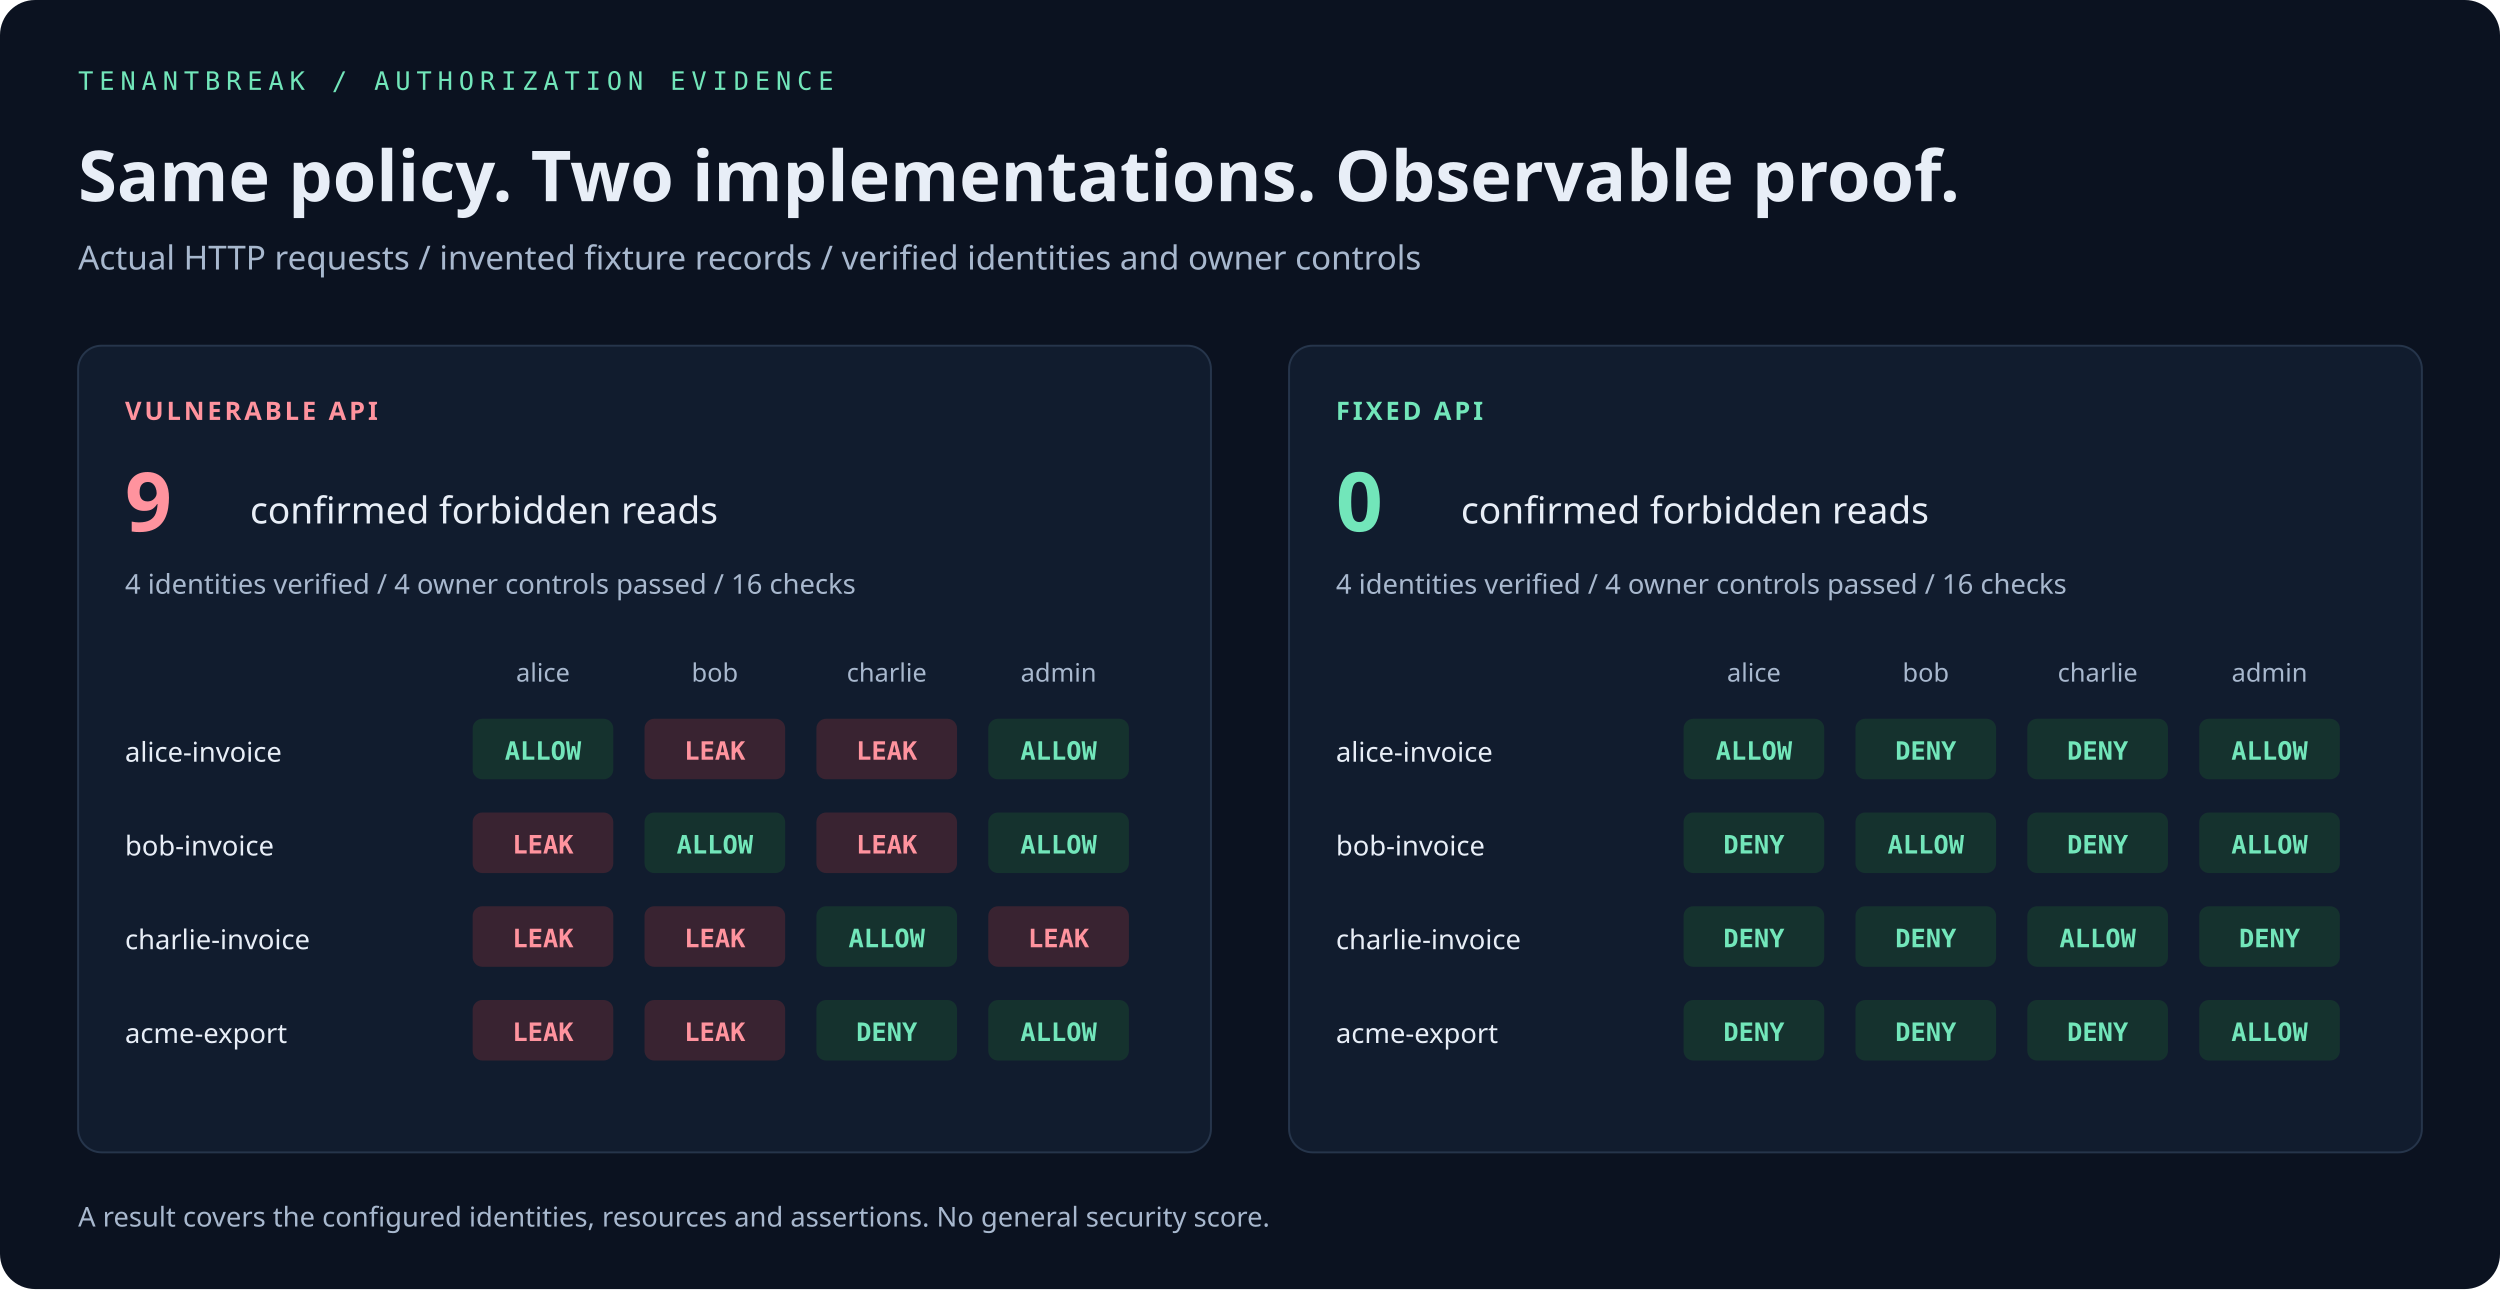
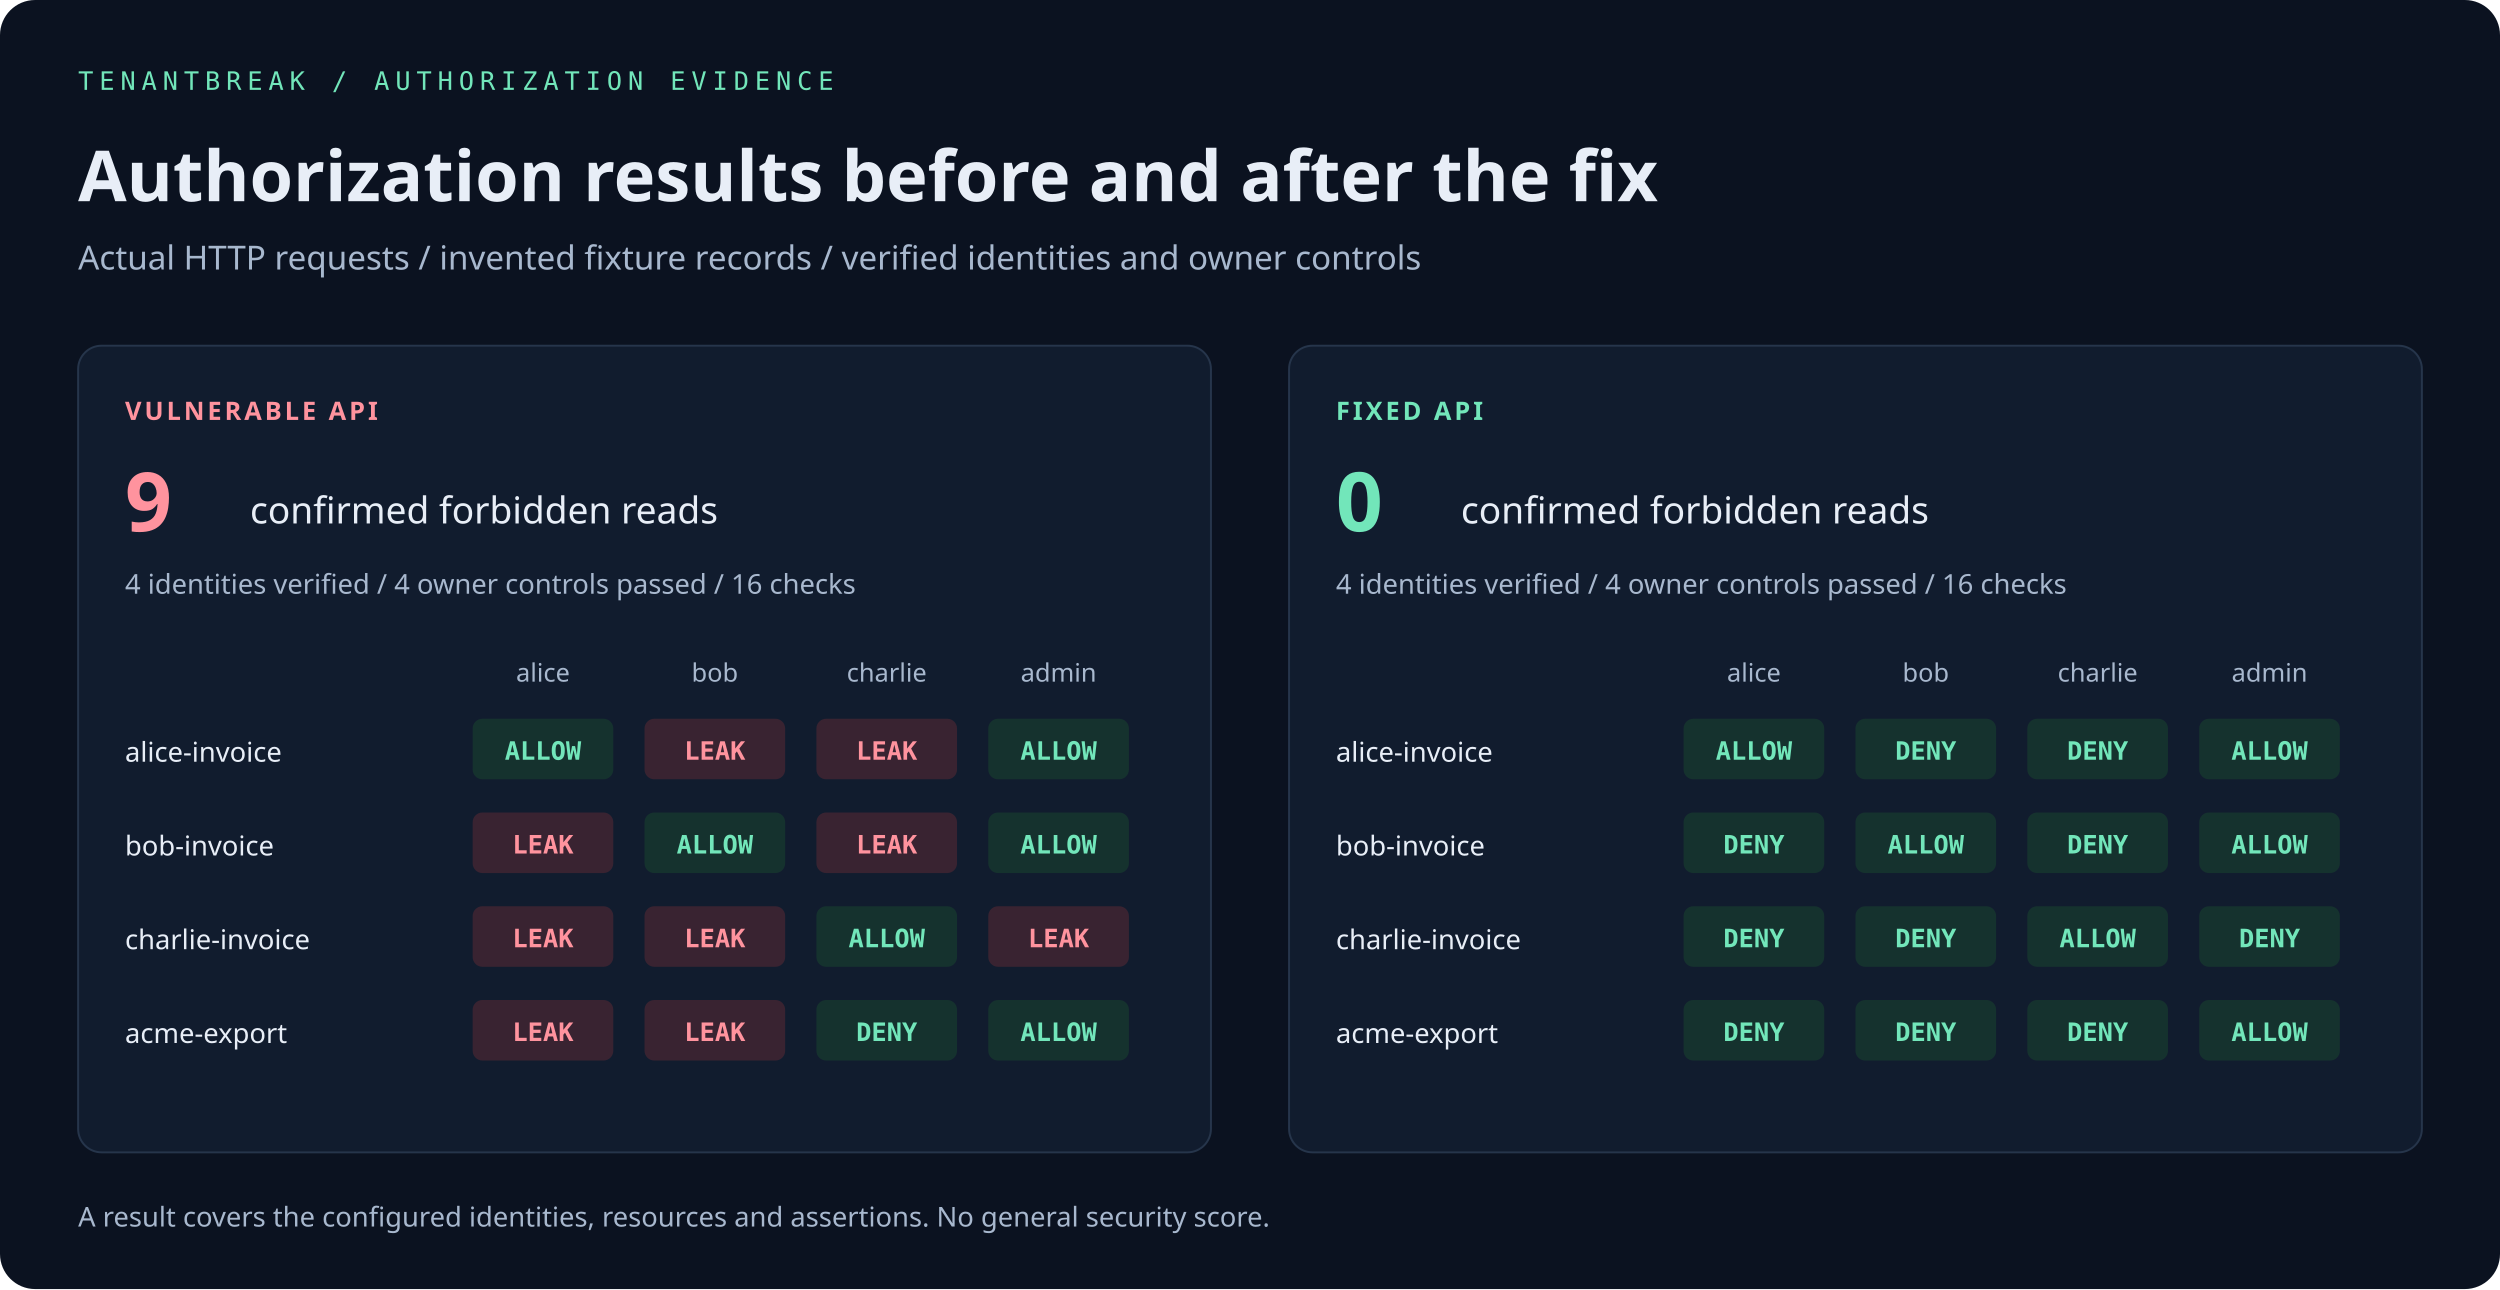
<svg xmlns="http://www.w3.org/2000/svg" width="1280" height="660" viewBox="0 0 1280 660" role="img" aria-labelledby="title desc">
  <rect width="1280" height="660" rx="18" fill="#0b1220" />
  <g font-family="system-ui,Segoe UI,sans-serif">
    <text x="40" y="46" fill="#72e6ba" font-family="monospace" font-size="13" letter-spacing="3">TENANTBREAK / AUTHORIZATION EVIDENCE</text>
-     <text x="40" y="103" fill="#e8eef7" font-size="36" font-weight="700">Same policy. Two implementations. Observable proof.</text>
+     <text x="40" y="103" fill="#e8eef7" font-size="36" font-weight="700">Authorization results before and after the fix</text>
    <text x="40" y="138" fill="#a8b8ce" font-size="17">Actual HTTP requests / invented fixture records / verified identities and owner controls</text>
    <rect x="40" y="177" width="580" height="413" rx="12" fill="#111c2e" stroke="#26354b" />
    <text x="64" y="215" fill="#ff939e" font-size="13" font-weight="700" letter-spacing="1.5">VULNERABLE API</text>
    <text x="64" y="272" fill="#ff939e" font-size="42" font-weight="700">9</text>
    <text x="128" y="268" fill="#e8eef7" font-size="19">confirmed forbidden reads</text>
    <text x="64" y="304" fill="#a8b8ce" font-size="14">4 identities verified / 4 owner controls passed / 16 checks</text>
    <text x="278" y="349" text-anchor="middle" fill="#a8b8ce" font-size="13">alice</text>
    <text x="366" y="349" text-anchor="middle" fill="#a8b8ce" font-size="13">bob</text>
    <text x="454" y="349" text-anchor="middle" fill="#a8b8ce" font-size="13">charlie</text>
    <text x="542" y="349" text-anchor="middle" fill="#a8b8ce" font-size="13">admin</text>
    <text x="64" y="390" fill="#e8eef7" font-size="14">alice-invoice</text>
    <rect x="242" y="368" width="72" height="31" rx="5" fill="#15322e" />
    <text x="278" y="389" text-anchor="middle" fill="#72e6ba" font-family="monospace" font-size="13" font-weight="700">ALLOW</text>
    <rect x="330" y="368" width="72" height="31" rx="5" fill="#392331" />
    <text x="366" y="389" text-anchor="middle" fill="#ff939e" font-family="monospace" font-size="13" font-weight="700">LEAK</text>
    <rect x="418" y="368" width="72" height="31" rx="5" fill="#392331" />
    <text x="454" y="389" text-anchor="middle" fill="#ff939e" font-family="monospace" font-size="13" font-weight="700">LEAK</text>
    <rect x="506" y="368" width="72" height="31" rx="5" fill="#15322e" />
    <text x="542" y="389" text-anchor="middle" fill="#72e6ba" font-family="monospace" font-size="13" font-weight="700">ALLOW</text>
    <text x="64" y="438" fill="#e8eef7" font-size="14">bob-invoice</text>
    <rect x="242" y="416" width="72" height="31" rx="5" fill="#392331" />
    <text x="278" y="437" text-anchor="middle" fill="#ff939e" font-family="monospace" font-size="13" font-weight="700">LEAK</text>
    <rect x="330" y="416" width="72" height="31" rx="5" fill="#15322e" />
    <text x="366" y="437" text-anchor="middle" fill="#72e6ba" font-family="monospace" font-size="13" font-weight="700">ALLOW</text>
    <rect x="418" y="416" width="72" height="31" rx="5" fill="#392331" />
    <text x="454" y="437" text-anchor="middle" fill="#ff939e" font-family="monospace" font-size="13" font-weight="700">LEAK</text>
    <rect x="506" y="416" width="72" height="31" rx="5" fill="#15322e" />
    <text x="542" y="437" text-anchor="middle" fill="#72e6ba" font-family="monospace" font-size="13" font-weight="700">ALLOW</text>
    <text x="64" y="486" fill="#e8eef7" font-size="14">charlie-invoice</text>
    <rect x="242" y="464" width="72" height="31" rx="5" fill="#392331" />
    <text x="278" y="485" text-anchor="middle" fill="#ff939e" font-family="monospace" font-size="13" font-weight="700">LEAK</text>
    <rect x="330" y="464" width="72" height="31" rx="5" fill="#392331" />
    <text x="366" y="485" text-anchor="middle" fill="#ff939e" font-family="monospace" font-size="13" font-weight="700">LEAK</text>
    <rect x="418" y="464" width="72" height="31" rx="5" fill="#15322e" />
    <text x="454" y="485" text-anchor="middle" fill="#72e6ba" font-family="monospace" font-size="13" font-weight="700">ALLOW</text>
    <rect x="506" y="464" width="72" height="31" rx="5" fill="#392331" />
    <text x="542" y="485" text-anchor="middle" fill="#ff939e" font-family="monospace" font-size="13" font-weight="700">LEAK</text>
    <text x="64" y="534" fill="#e8eef7" font-size="14">acme-export</text>
    <rect x="242" y="512" width="72" height="31" rx="5" fill="#392331" />
    <text x="278" y="533" text-anchor="middle" fill="#ff939e" font-family="monospace" font-size="13" font-weight="700">LEAK</text>
    <rect x="330" y="512" width="72" height="31" rx="5" fill="#392331" />
    <text x="366" y="533" text-anchor="middle" fill="#ff939e" font-family="monospace" font-size="13" font-weight="700">LEAK</text>
    <rect x="418" y="512" width="72" height="31" rx="5" fill="#15322e" />
    <text x="454" y="533" text-anchor="middle" fill="#72e6ba" font-family="monospace" font-size="13" font-weight="700">DENY</text>
    <rect x="506" y="512" width="72" height="31" rx="5" fill="#15322e" />
    <text x="542" y="533" text-anchor="middle" fill="#72e6ba" font-family="monospace" font-size="13" font-weight="700">ALLOW</text>
    <rect x="660" y="177" width="580" height="413" rx="12" fill="#111c2e" stroke="#26354b" />
    <text x="684" y="215" fill="#72e6ba" font-size="13" font-weight="700" letter-spacing="1.5">FIXED API</text>
    <text x="684" y="272" fill="#72e6ba" font-size="42" font-weight="700">0</text>
    <text x="748" y="268" fill="#e8eef7" font-size="19">confirmed forbidden reads</text>
    <text x="684" y="304" fill="#a8b8ce" font-size="14">4 identities verified / 4 owner controls passed / 16 checks</text>
    <text x="898" y="349" text-anchor="middle" fill="#a8b8ce" font-size="13">alice</text>
    <text x="986" y="349" text-anchor="middle" fill="#a8b8ce" font-size="13">bob</text>
    <text x="1074" y="349" text-anchor="middle" fill="#a8b8ce" font-size="13">charlie</text>
    <text x="1162" y="349" text-anchor="middle" fill="#a8b8ce" font-size="13">admin</text>
    <text x="684" y="390" fill="#e8eef7" font-size="14">alice-invoice</text>
    <rect x="862" y="368" width="72" height="31" rx="5" fill="#15322e" />
    <text x="898" y="389" text-anchor="middle" fill="#72e6ba" font-family="monospace" font-size="13" font-weight="700">ALLOW</text>
    <rect x="950" y="368" width="72" height="31" rx="5" fill="#15322e" />
    <text x="986" y="389" text-anchor="middle" fill="#72e6ba" font-family="monospace" font-size="13" font-weight="700">DENY</text>
    <rect x="1038" y="368" width="72" height="31" rx="5" fill="#15322e" />
    <text x="1074" y="389" text-anchor="middle" fill="#72e6ba" font-family="monospace" font-size="13" font-weight="700">DENY</text>
    <rect x="1126" y="368" width="72" height="31" rx="5" fill="#15322e" />
    <text x="1162" y="389" text-anchor="middle" fill="#72e6ba" font-family="monospace" font-size="13" font-weight="700">ALLOW</text>
    <text x="684" y="438" fill="#e8eef7" font-size="14">bob-invoice</text>
    <rect x="862" y="416" width="72" height="31" rx="5" fill="#15322e" />
    <text x="898" y="437" text-anchor="middle" fill="#72e6ba" font-family="monospace" font-size="13" font-weight="700">DENY</text>
    <rect x="950" y="416" width="72" height="31" rx="5" fill="#15322e" />
    <text x="986" y="437" text-anchor="middle" fill="#72e6ba" font-family="monospace" font-size="13" font-weight="700">ALLOW</text>
    <rect x="1038" y="416" width="72" height="31" rx="5" fill="#15322e" />
    <text x="1074" y="437" text-anchor="middle" fill="#72e6ba" font-family="monospace" font-size="13" font-weight="700">DENY</text>
    <rect x="1126" y="416" width="72" height="31" rx="5" fill="#15322e" />
    <text x="1162" y="437" text-anchor="middle" fill="#72e6ba" font-family="monospace" font-size="13" font-weight="700">ALLOW</text>
    <text x="684" y="486" fill="#e8eef7" font-size="14">charlie-invoice</text>
    <rect x="862" y="464" width="72" height="31" rx="5" fill="#15322e" />
    <text x="898" y="485" text-anchor="middle" fill="#72e6ba" font-family="monospace" font-size="13" font-weight="700">DENY</text>
    <rect x="950" y="464" width="72" height="31" rx="5" fill="#15322e" />
    <text x="986" y="485" text-anchor="middle" fill="#72e6ba" font-family="monospace" font-size="13" font-weight="700">DENY</text>
    <rect x="1038" y="464" width="72" height="31" rx="5" fill="#15322e" />
    <text x="1074" y="485" text-anchor="middle" fill="#72e6ba" font-family="monospace" font-size="13" font-weight="700">ALLOW</text>
    <rect x="1126" y="464" width="72" height="31" rx="5" fill="#15322e" />
    <text x="1162" y="485" text-anchor="middle" fill="#72e6ba" font-family="monospace" font-size="13" font-weight="700">DENY</text>
    <text x="684" y="534" fill="#e8eef7" font-size="14">acme-export</text>
    <rect x="862" y="512" width="72" height="31" rx="5" fill="#15322e" />
    <text x="898" y="533" text-anchor="middle" fill="#72e6ba" font-family="monospace" font-size="13" font-weight="700">DENY</text>
    <rect x="950" y="512" width="72" height="31" rx="5" fill="#15322e" />
    <text x="986" y="533" text-anchor="middle" fill="#72e6ba" font-family="monospace" font-size="13" font-weight="700">DENY</text>
    <rect x="1038" y="512" width="72" height="31" rx="5" fill="#15322e" />
    <text x="1074" y="533" text-anchor="middle" fill="#72e6ba" font-family="monospace" font-size="13" font-weight="700">DENY</text>
    <rect x="1126" y="512" width="72" height="31" rx="5" fill="#15322e" />
    <text x="1162" y="533" text-anchor="middle" fill="#72e6ba" font-family="monospace" font-size="13" font-weight="700">ALLOW</text>
    <text x="40" y="628" fill="#a8b8ce" font-size="14">A result covers the configured identities, resources and assertions. No general security score.</text>
  </g>
</svg>
